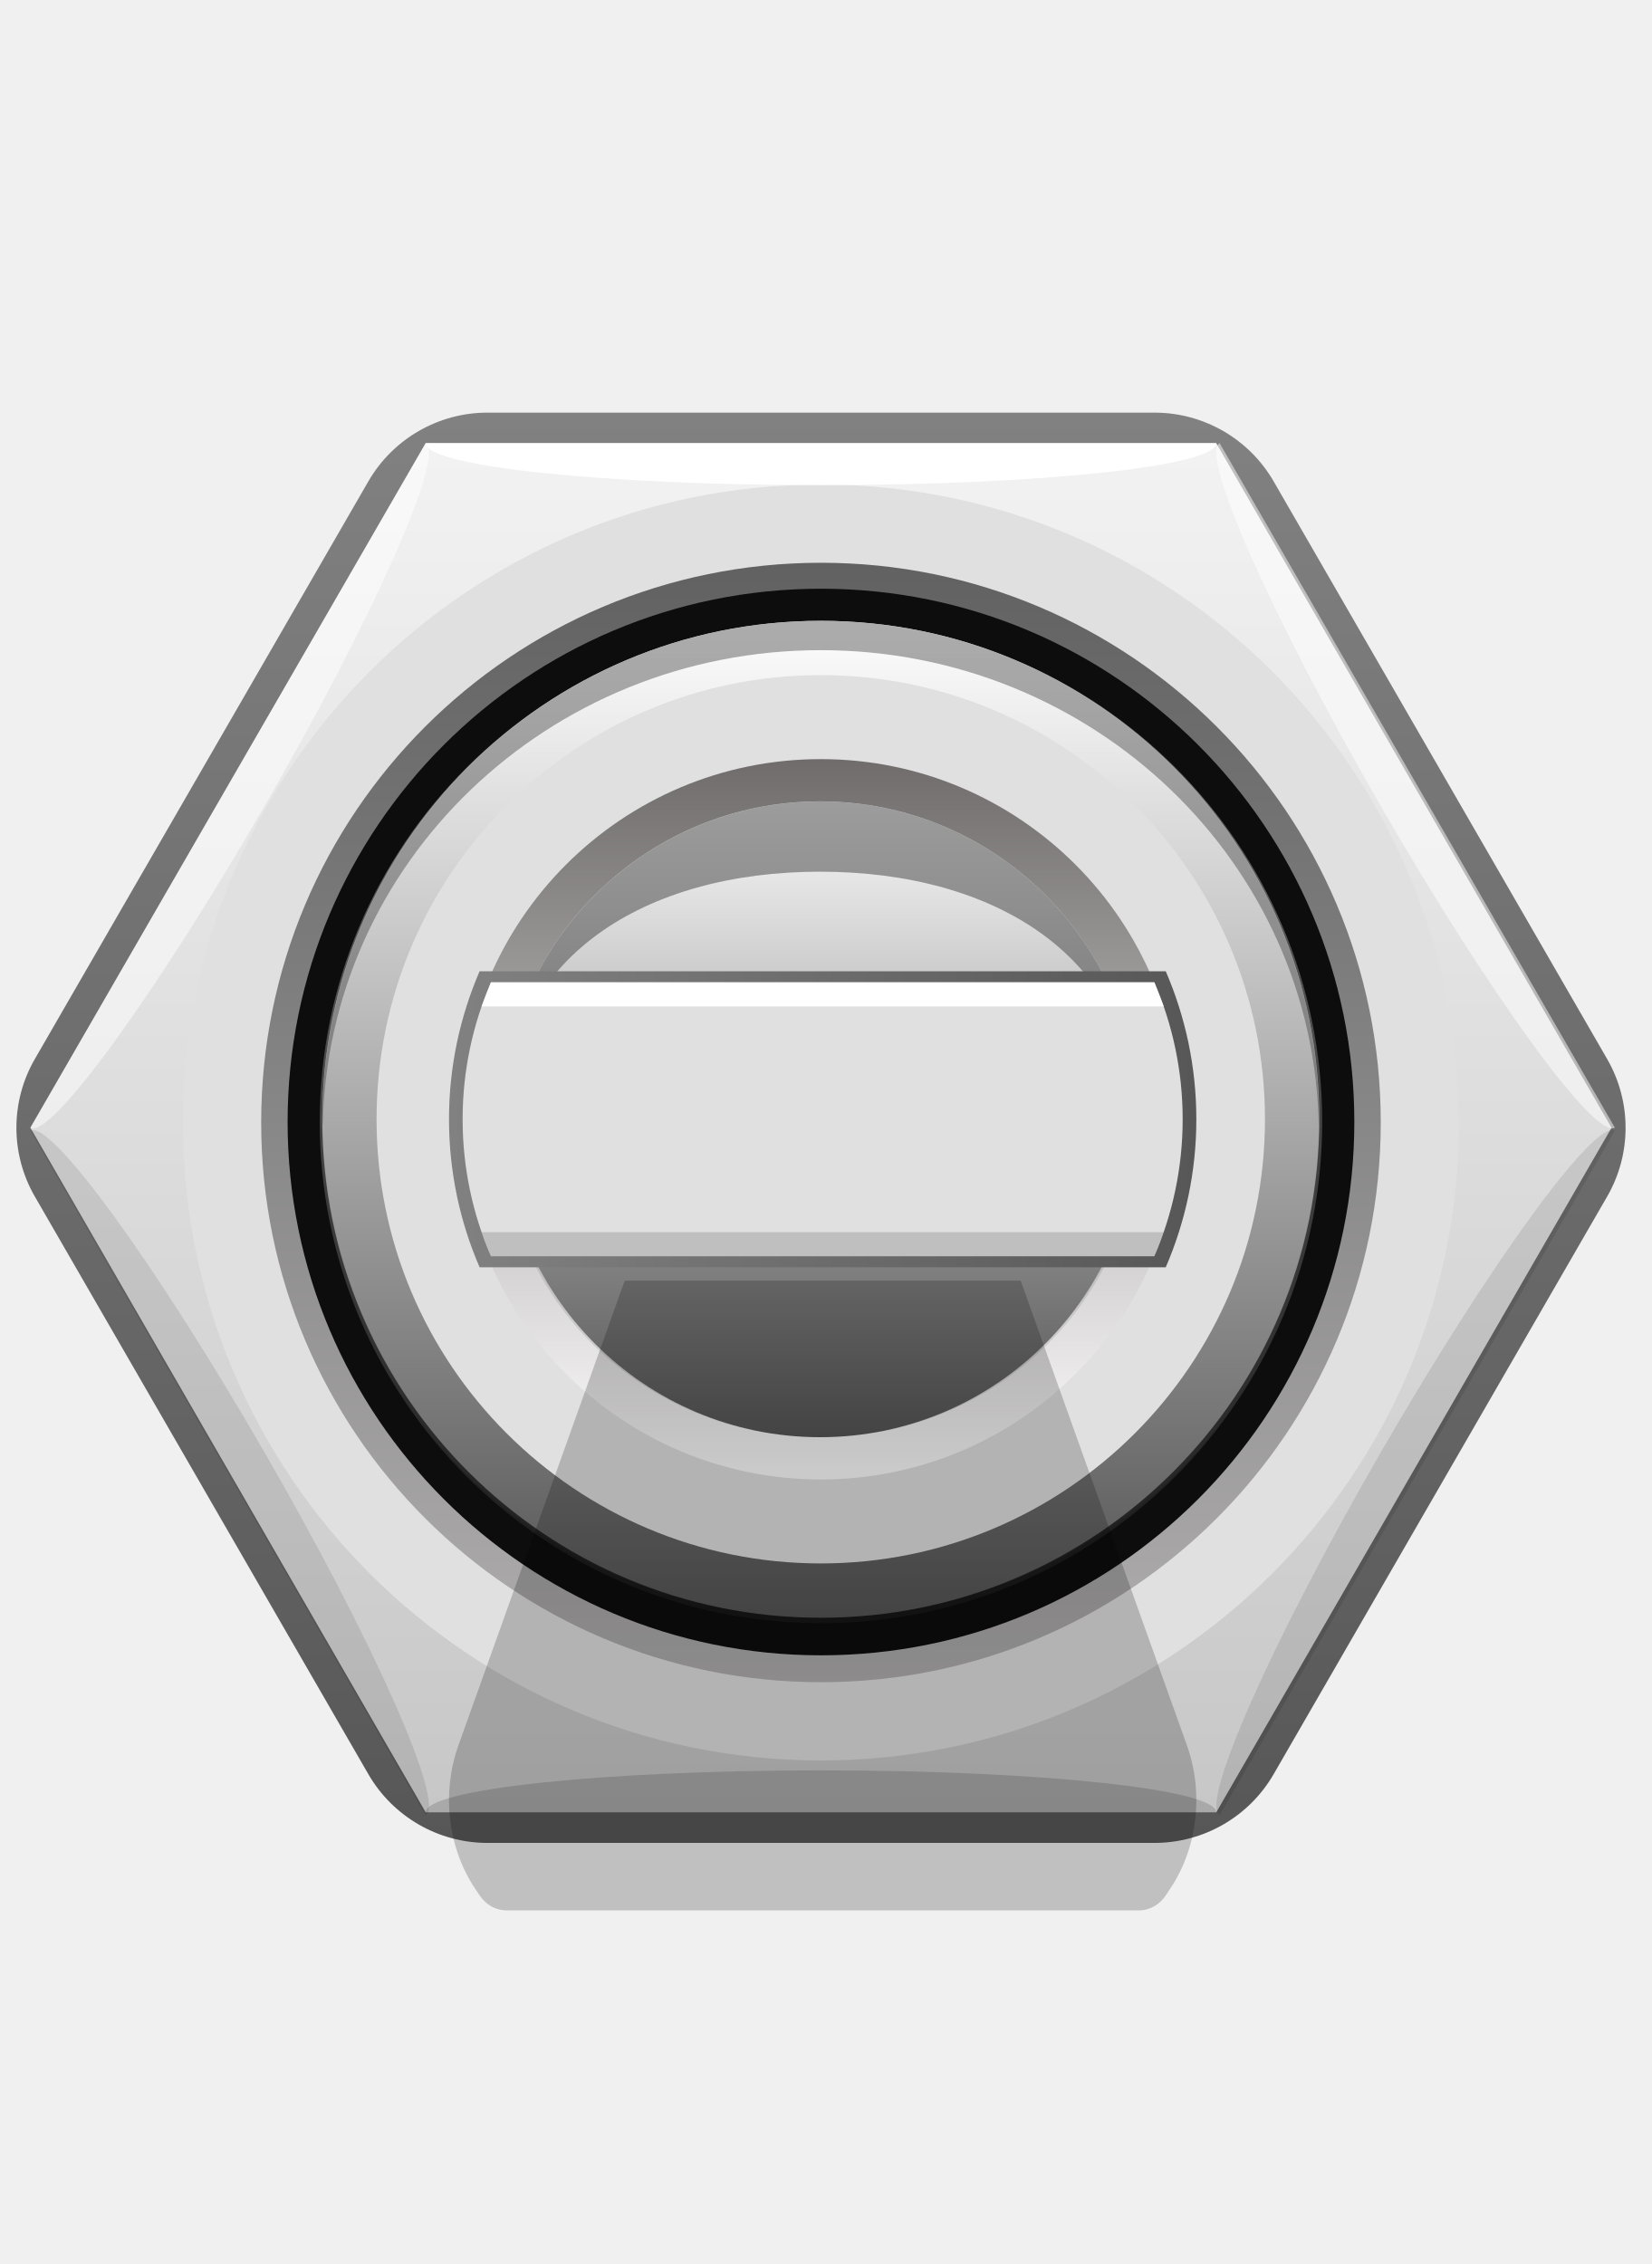
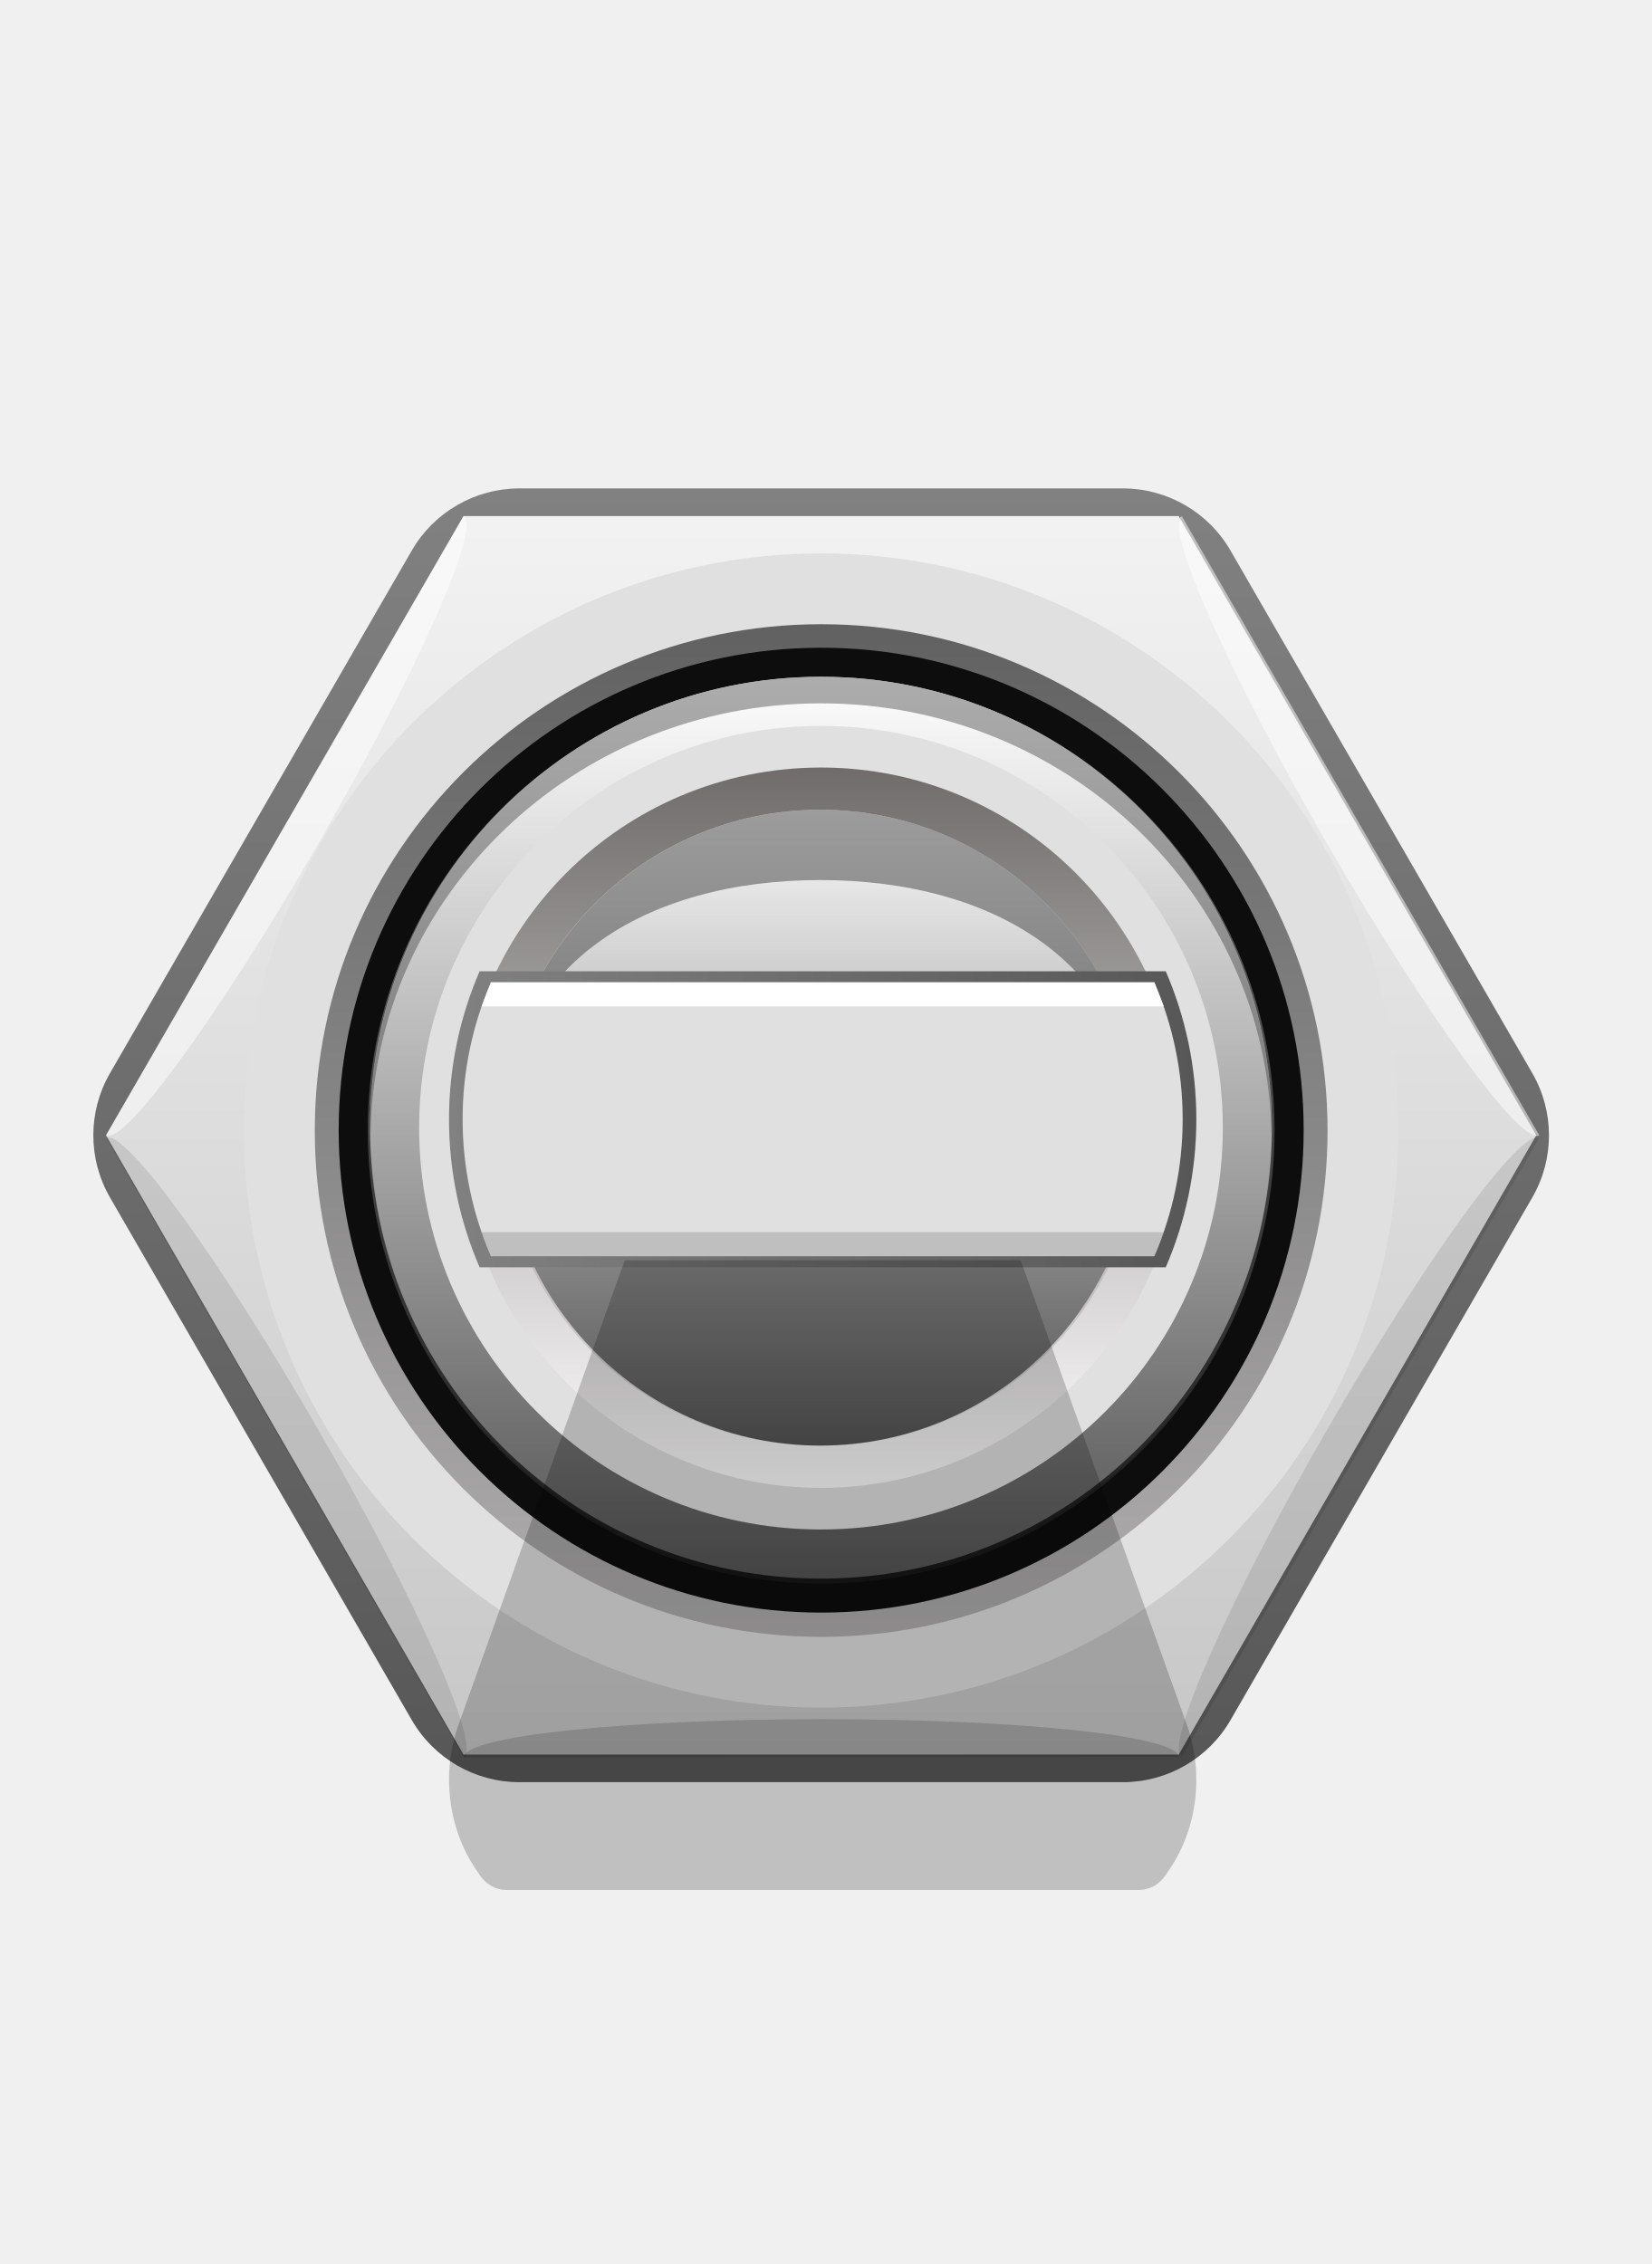
<svg xmlns="http://www.w3.org/2000/svg" version="1.0" id="svg20198" x="0px" y="0px" width="32px" height="43.883px" viewBox="0 0 32 43.883" enable-background="new 0 0 32 43.883" xml:space="preserve">
-   <linearGradient id="SVGID_1_" gradientUnits="userSpaceOnUse" x1="15.911" y1="7.998" x2="15.911" y2="35.72">
-     <stop offset="0" style="stop-color:#828181" />
-     <stop offset="1" style="stop-color:#575757" />
+   <defs id="defs118" />
+   <g id="g96">
+     <linearGradient id="SVGID_1_" gradientUnits="userSpaceOnUse" x1="15.914" y1="34.422" x2="15.914" y2="9.345" gradientTransform="matrix(1 0 0 -1 0 43.88983)">
+       <stop offset="0" style="stop-color:#828181" id="stop5" />
+       <stop offset="1" style="stop-color:#575757" id="stop7" />
+     </linearGradient>
+     <path fill="url(#SVGID_1_)" d="M21.762,9.467H10.067c-0.861,0-1.657,0.459-2.087,1.205L2.132,20.801   c-0.431,0.746-0.431,1.665,0,2.41l5.848,10.128c0.431,0.746,1.226,1.205,2.087,1.205h11.695   c0.861,0,1.657-0.459,2.087-1.205l5.848-10.128c0.431-0.746,0.431-1.665,0-2.41l-5.848-10.128   C23.419,9.927,22.623,9.467,21.762,9.467z" id="path10" />
+     <linearGradient id="SVGID_00000011724221056106167080000012316488423049437834_" gradientUnits="userSpaceOnUse" x1="15.914" y1="33.887" x2="15.914" y2="9.881" gradientTransform="matrix(1 0 0 -1 0 43.88983)">
+       <stop offset="0.006" style="stop-color:#F2F2F2" id="stop12" />
+       <stop offset="1" style="stop-color:#C7C7C7" id="stop14" />
+     </linearGradient>
+     <polygon fill="url(#SVGID_00000011724221056106167080000012316488423049437834_)" points="22.844,10.003 8.984,10.003    2.055,22.006 8.984,34.009 22.844,34.009 29.774,22.006  " id="polygon17" />
+     <circle fill="#E0E0E0" cx="15.915" cy="21.913" r="11.186" id="circle19" />
+     <linearGradient id="SVGID_00000162342750860270092110000015706214213195423368_" gradientUnits="userSpaceOnUse" x1="-1917.853" y1="1095.852" x2="-1898.226" y2="1095.852" gradientTransform="matrix(0 -1 1 0 -1079.937 -1886.126)">
+       <stop offset="0" style="stop-color:#B0AEAE" id="stop21" />
+       <stop offset="1" style="stop-color:#616161" id="stop23" />
+     </linearGradient>
+     <circle fill="url(#SVGID_00000162342750860270092110000015706214213195423368_)" cx="15.915" cy="21.913" r="9.814" id="circle26" />
+     <circle fill="#0D0D0D" cx="15.915" cy="21.906" r="9.351" id="circle28" />
+     <circle cx="15.915" cy="21.911" r="4.739" id="circle30" />
+     <linearGradient id="SVGID_00000041290219122321013730000005879340300429721751_" gradientUnits="userSpaceOnUse" x1="-2442.928" y1="809.229" x2="-2442.928" y2="826.803" gradientTransform="matrix(-1 0 0 1 -2427.013 -796.1102)">
+       <stop offset="0.006" style="stop-color:#707070" id="stop32" />
+       <stop offset="1" style="stop-color:#171616" id="stop34" />
+     </linearGradient>
+     <circle fill="url(#SVGID_00000041290219122321013730000005879340300429721751_)" cx="15.915" cy="21.906" r="8.787" id="circle37" />
+     <g opacity="0.1" id="g41">
+       <path d="M29.833,22.058c-0.352-0.203-2.188,2.319-4.102,5.634s-3.18,6.166-2.828,6.369    L29.833,22.058z" id="path39" />
+     </g>
+     <g opacity="0.15" id="g45">
+       <path d="M22.845,34.054c-0-0.406-3.103-0.734-6.93-0.732s-6.93,0.333-6.929,0.739L22.845,34.054z    " id="path43" />
+     </g>
+     <g opacity="0.1" id="g49">
+       <path d="M2.055,22.058c0.352-0.203,2.188,2.319,4.102,5.634s3.18,6.166,2.828,6.369L2.055,22.058z" id="path47" />
+     </g>
+     <path opacity="0.5" fill="#FFFFFF" enable-background="new    " d="M29.833,22.006   c-0.352,0.203-2.188-2.319-4.102-5.634s-3.18-6.166-2.828-6.369L29.833,22.006z" id="path51" />
+     <path opacity="0.5" fill="#FFFFFF" enable-background="new    " d="M2.055,22.006   c0.352,0.203,2.188-2.319,4.102-5.634s3.18-6.166,2.828-6.369L2.055,22.006z" id="path53" />
+     <linearGradient id="SVGID_00000151528136187052672200000010972216664118976168_" gradientUnits="userSpaceOnUse" x1="-2442.924" y1="809.229" x2="-2442.924" y2="826.708" gradientTransform="matrix(-1 0 0 1 -2427.013 -796.1102)">
+       <stop offset="0" style="stop-color:#FFFEFE" id="stop55" />
+       <stop offset="1" style="stop-color:#545454" id="stop57" />
+     </linearGradient>
+     <circle fill="url(#SVGID_00000151528136187052672200000010972216664118976168_)" cx="15.911" cy="21.858" r="8.74" id="circle60" />
+     <circle fill="#E0E0E0" cx="15.911" cy="21.858" r="7.788" id="circle62" />
+     <circle fill="none" cx="15.911" cy="21.858" r="15.987" id="circle64" />
+     <g opacity="0.43" id="g72">
+       <path fill="#404040" d="M15.911,13.633c4.781,0,8.659,3.73,8.73,8.356c0.001-0.044,0.007-0.086,0.007-0.131    c0-4.827-3.911-8.739-8.737-8.739s-8.737,3.913-8.737,8.739c0,0.044,0.006,0.087,0.007,0.131    C7.251,17.363,11.13,13.633,15.911,13.633z" id="path66" />
+       <path opacity="0.28" fill="#404040" enable-background="new    " d="M7.181,21.988    c-0.001,0.043-0.007,0.084-0.007,0.127c0,4.685,3.912,8.482,8.737,8.482    C11.13,30.598,7.251,26.754,7.181,21.988z" id="path68" />
+       <path opacity="0.28" fill="#404040" enable-background="new    " d="M15.911,30.598    c4.825,0,8.737-3.798,8.737-8.482c0-0.043-0.006-0.084-0.007-0.127    C24.57,26.754,20.692,30.598,15.911,30.598z" id="path70" />
+     </g>
+     <linearGradient id="SVGID_00000093883040637519398730000000194708678221841039_" gradientUnits="userSpaceOnUse" x1="-2442.924" y1="824.949" x2="-2442.924" y2="810.987" gradientTransform="matrix(-1 0 0 1 -2427.013 -796.1102)">
+       <stop offset="0" style="stop-color:#FFFEFE" id="stop74" />
+       <stop offset="1" style="stop-color:#706C6C" id="stop76" />
+     </linearGradient>
+     <circle fill="url(#SVGID_00000093883040637519398730000000194708678221841039_)" cx="15.911" cy="21.858" r="6.981" id="circle79" />
+     <linearGradient id="SVGID_00000160907508987159623320000005416213705164877225_" gradientUnits="userSpaceOnUse" x1="-2442.911" y1="811.806" x2="-2442.911" y2="824.13" gradientTransform="matrix(-1 0 0 1 -2427.013 -796.1102)">
+       <stop offset="0" style="stop-color:#FAF9F9" id="stop81" />
+       <stop offset="1" style="stop-color:#545454" id="stop83" />
+     </linearGradient>
+     <circle fill="url(#SVGID_00000160907508987159623320000005416213705164877225_)" cx="15.897" cy="21.858" r="6.162" id="circle86" />
+     <g opacity="0.5" id="g94">
+       <path fill="#404040" d="M15.897,17.058c3.371,0,6.106,1.63,6.156,4.892    c0-0.031,0.005-0.061,0.005-0.092c0-3.403-2.758-6.162-6.16-6.162s-6.16,2.759-6.16,6.162    c0,0.031,0.004,0.061,0.005,0.092C9.791,18.688,12.526,17.058,15.897,17.058z" id="path88" />
+       <path opacity="0.28" fill="#404040" enable-background="new    " d="M9.742,21.95    c-0,0.03-0.005,0.059-0.005,0.089c0,3.303,2.758,5.981,6.16,5.981    C12.526,28.02,9.791,25.31,9.742,21.95z" id="path90" />
+       <path opacity="0.28" fill="#404040" enable-background="new    " d="M15.897,28.02    c3.402,0,6.16-2.678,6.16-5.981c0-0.03-0.004-0.059-0.005-0.089    C22.003,25.31,19.268,28.02,15.897,28.02z" id="path92" />
+     </g>
+   </g>
+   <linearGradient id="SVGID_00000152969447965834217190000004531869535487010711_" gradientUnits="userSpaceOnUse" x1="8.702" y1="22.195" x2="23.186" y2="22.195" gradientTransform="matrix(1 0 0 -1 0 43.88983)">
+     <stop offset="0" style="stop-color:#828181" id="stop100" />
+     <stop offset="1" style="stop-color:#575757" id="stop102" />
  </linearGradient>
-   <path fill="url(#SVGID_1_)" d="M22.376,7.998H9.447c-0.952,0-1.832,0.508-2.308,1.332L0.675,20.527  c-0.476,0.824-0.476,1.84,0,2.665l6.464,11.197c0.476,0.824,1.356,1.332,2.308,1.332h12.929  c0.952,0,1.832-0.508,2.308-1.332l6.464-11.197c0.476-0.824,0.476-1.84,0-2.665l-6.464-11.197  C24.207,8.506,23.328,7.998,22.376,7.998z" />
-   <linearGradient id="SVGID_2_" gradientUnits="userSpaceOnUse" x1="15.911" y1="8.59" x2="15.911" y2="35.128">
-     <stop offset="0.006" style="stop-color:#F2F2F2" />
-     <stop offset="1" style="stop-color:#C7C7C7" />
-   </linearGradient>
-   <polygon fill="url(#SVGID_2_)" points="23.572,8.59 8.25,8.59 0.589,21.859 8.25,35.128 23.572,35.128   31.233,21.859 " />
-   <circle fill="#E0E0E0" cx="15.911" cy="21.757" r="12.366" />
-   <linearGradient id="SVGID_3_" gradientUnits="userSpaceOnUse" x1="-1238.732" y1="-371.959" x2="-1217.034" y2="-371.959" gradientTransform="matrix(0 -1 -1 0 -356.0472 -1206.126)">
-     <stop offset="0" style="stop-color:#B0AEAE" />
-     <stop offset="1" style="stop-color:#616161" />
-   </linearGradient>
-   <circle fill="url(#SVGID_3_)" cx="15.911" cy="21.757" r="10.849" />
-   <circle fill="#0D0D0D" cx="15.911" cy="21.748" r="10.337" />
-   <circle cx="15.911" cy="21.748" r="4.739" />
-   <linearGradient id="SVGID_4_" gradientUnits="userSpaceOnUse" x1="-1880.925" y1="33.746" x2="-1880.925" y2="14.317" gradientTransform="matrix(-1 0 0 -1 -1865.013 45.77966)">
-     <stop offset="0.006" style="stop-color:#707070" />
-     <stop offset="1" style="stop-color:#171616" />
-   </linearGradient>
-   <circle fill="url(#SVGID_4_)" cx="15.911" cy="21.748" r="9.714" />
-   <path fill="#FFFFFF" d="M23.572,8.59c0,0.449-3.43,0.813-7.661,0.813S8.251,9.039,8.251,8.59H23.572z" />
-   <g opacity="0.15">
-     <path d="M23.572,35.128c0-0.449-3.43-0.813-7.661-0.813s-7.661,0.364-7.661,0.813H23.572z" />
+   <path fill="url(#SVGID_00000152969447965834217190000004531869535487010711_)" d="M8.702,21.695  c0,1.02,0.213,1.989,0.593,2.869H22.593c0.38-0.88,0.593-1.849,0.593-2.869s-0.213-1.989-0.593-2.869  H9.295C8.915,19.707,8.702,20.676,8.702,21.695z" id="path105" />
+   <path fill="#E0E0E0" d="M8.966,21.695c0,0.944,0.197,1.841,0.549,2.655H22.372  c0.352-0.815,0.549-1.712,0.549-2.655s-0.197-1.841-0.549-2.655H9.515  C9.163,19.855,8.966,20.752,8.966,21.695z" id="path107" />
+   <polygon fill="#FFFFFF" points="22.554,19.507 9.334,19.507 9.515,19.04 22.372,19.04 " id="polygon109" />
+   <g opacity="0.15" id="g113">
+     <polygon points="22.372,24.351 9.515,24.351 9.334,23.883 22.554,23.883  " id="polygon111" />
  </g>
-   <g opacity="0.1">
-     <path d="M31.298,21.917c-0.389-0.225-2.419,2.564-4.534,6.228s-3.515,6.816-3.126,7.041L31.298,21.917z   " />
-   </g>
-   <g opacity="0.1">
-     <path d="M0.589,21.917c0.389-0.225,2.419,2.564,4.534,6.228s3.515,6.816,3.126,7.041L0.589,21.917z" />
-   </g>
-   <path opacity="0.5" fill="#FFFFFF" d="M31.298,21.859c-0.389,0.225-2.419-2.564-4.534-6.228  S23.248,8.814,23.637,8.59L31.298,21.859z" />
-   <path opacity="0.5" fill="#FFFFFF" d="M0.589,21.859c0.389,0.225,2.419-2.564,4.534-6.228  S8.639,8.814,8.25,8.59L0.589,21.859z" />
-   <linearGradient id="SVGID_5_" gradientUnits="userSpaceOnUse" x1="-1880.921" y1="33.746" x2="-1880.921" y2="14.423" gradientTransform="matrix(-1 0 0 -1 -1865.013 45.77966)">
-     <stop offset="0" style="stop-color:#FFFEFE" />
-     <stop offset="1" style="stop-color:#545454" />
-   </linearGradient>
-   <circle fill="url(#SVGID_5_)" cx="15.907" cy="21.695" r="9.662" />
-   <circle fill="#E0E0E0" cx="15.907" cy="21.695" r="8.609" />
-   <g opacity="0.43">
-     <path fill="#404040" d="M15.907,12.602c5.285,0,9.573,4.124,9.651,9.237   c0.001-0.049,0.007-0.096,0.007-0.144c0-5.336-4.324-9.661-9.658-9.661s-9.658,4.326-9.658,9.661   c0,0.049,0.007,0.096,0.007,0.144C6.334,16.726,10.622,12.602,15.907,12.602z" />
-     <path opacity="0.28" fill="#404040" d="M6.256,21.84c-0.001,0.047-0.007,0.093-0.007,0.14   c0,5.179,4.324,9.377,9.658,9.377C10.622,31.357,6.334,27.108,6.256,21.84z" />
-     <path opacity="0.28" fill="#404040" d="M15.907,31.357c5.334,0,9.658-4.198,9.658-9.377   c0-0.047-0.007-0.093-0.007-0.14C25.48,27.108,21.193,31.357,15.907,31.357z" />
-   </g>
-   <linearGradient id="SVGID_6_" gradientUnits="userSpaceOnUse" x1="-1880.921" y1="17.103" x2="-1880.921" y2="31.065" gradientTransform="matrix(-1 0 0 -1 -1865.013 45.77966)">
-     <stop offset="0" style="stop-color:#FFFEFE" />
-     <stop offset="1" style="stop-color:#706C6C" />
-   </linearGradient>
-   <circle fill="url(#SVGID_6_)" cx="15.907" cy="21.695" r="6.981" />
-   <linearGradient id="SVGID_7_" gradientUnits="userSpaceOnUse" x1="-1880.907" y1="30.247" x2="-1880.907" y2="17.922" gradientTransform="matrix(-1 0 0 -1 -1865.013 45.77966)">
-     <stop offset="0" style="stop-color:#FAF9F9" />
-     <stop offset="1" style="stop-color:#545454" />
-   </linearGradient>
-   <circle fill="url(#SVGID_7_)" cx="15.894" cy="21.695" r="6.162" />
-   <g opacity="0.5">
-     <path fill="#404040" d="M15.894,16.896c3.371,0,6.106,1.63,6.156,4.892   c0-0.031,0.005-0.061,0.005-0.092c0-3.403-2.758-6.162-6.16-6.162S9.734,18.292,9.734,21.695   c0,0.031,0.004,0.061,0.005,0.092C9.788,18.526,12.523,16.896,15.894,16.896z" />
-     <path opacity="0.28" fill="#404040" d="M9.738,21.787c-0,0.03-0.005,0.059-0.005,0.089   c0,3.303,2.758,5.981,6.16,5.981C12.523,27.858,9.788,25.148,9.738,21.787z" />
-     <path opacity="0.28" fill="#404040" d="M15.894,27.858c3.402,0,6.16-2.678,6.16-5.981   c0-0.03-0.004-0.059-0.005-0.089C22,25.148,19.265,27.858,15.894,27.858z" />
-   </g>
-   <linearGradient id="SVGID_8_" gradientUnits="userSpaceOnUse" x1="8.702" y1="21.695" x2="23.186" y2="21.695">
-     <stop offset="0" style="stop-color:#828181" />
-     <stop offset="1" style="stop-color:#575757" />
-   </linearGradient>
-   <path fill="url(#SVGID_8_)" d="M8.702,21.695c0,1.02,0.213,1.989,0.593,2.869H22.593  c0.38-0.88,0.593-1.849,0.593-2.869s-0.213-1.989-0.593-2.869H9.295  C8.915,19.707,8.702,20.676,8.702,21.695z" />
-   <path fill="#E0E0E0" d="M8.966,21.695c0,0.944,0.197,1.841,0.549,2.655h12.857  c0.352-0.815,0.549-1.712,0.549-2.655s-0.197-1.841-0.549-2.655H9.515  C9.163,19.855,8.966,20.752,8.966,21.695z" />
-   <polygon fill="#FFFFFF" points="22.554,19.507 9.334,19.507 9.515,19.04 22.372,19.04 " />
-   <g opacity="0.15">
-     <polygon points="22.372,24.351 9.515,24.351 9.334,23.883 22.554,23.883  " />
-   </g>
-   <path opacity="0.2" d="M19.781,24.823l3.221,9.003c0.332,0.927,0.209,1.986-0.322,2.782l-0.085,0.128  c-0.123,0.185-0.315,0.293-0.518,0.293H9.812c-0.203,0-0.395-0.108-0.518-0.293L9.208,36.608  c-0.531-0.797-0.654-1.855-0.322-2.782l3.221-9.003H19.781z" />
+   <path opacity="0.2" enable-background="new    " d="M19.781,24.427l3.221,9.003  c0.332,0.927,0.209,1.986-0.322,2.782l-0.085,0.128c-0.123,0.185-0.315,0.293-0.518,0.293H9.812  c-0.203,0-0.395-0.108-0.518-0.293l-0.085-0.128c-0.531-0.797-0.654-1.855-0.322-2.782l3.221-9.003  C12.107,24.427,19.781,24.427,19.781,24.427z" id="path115" />
</svg>
